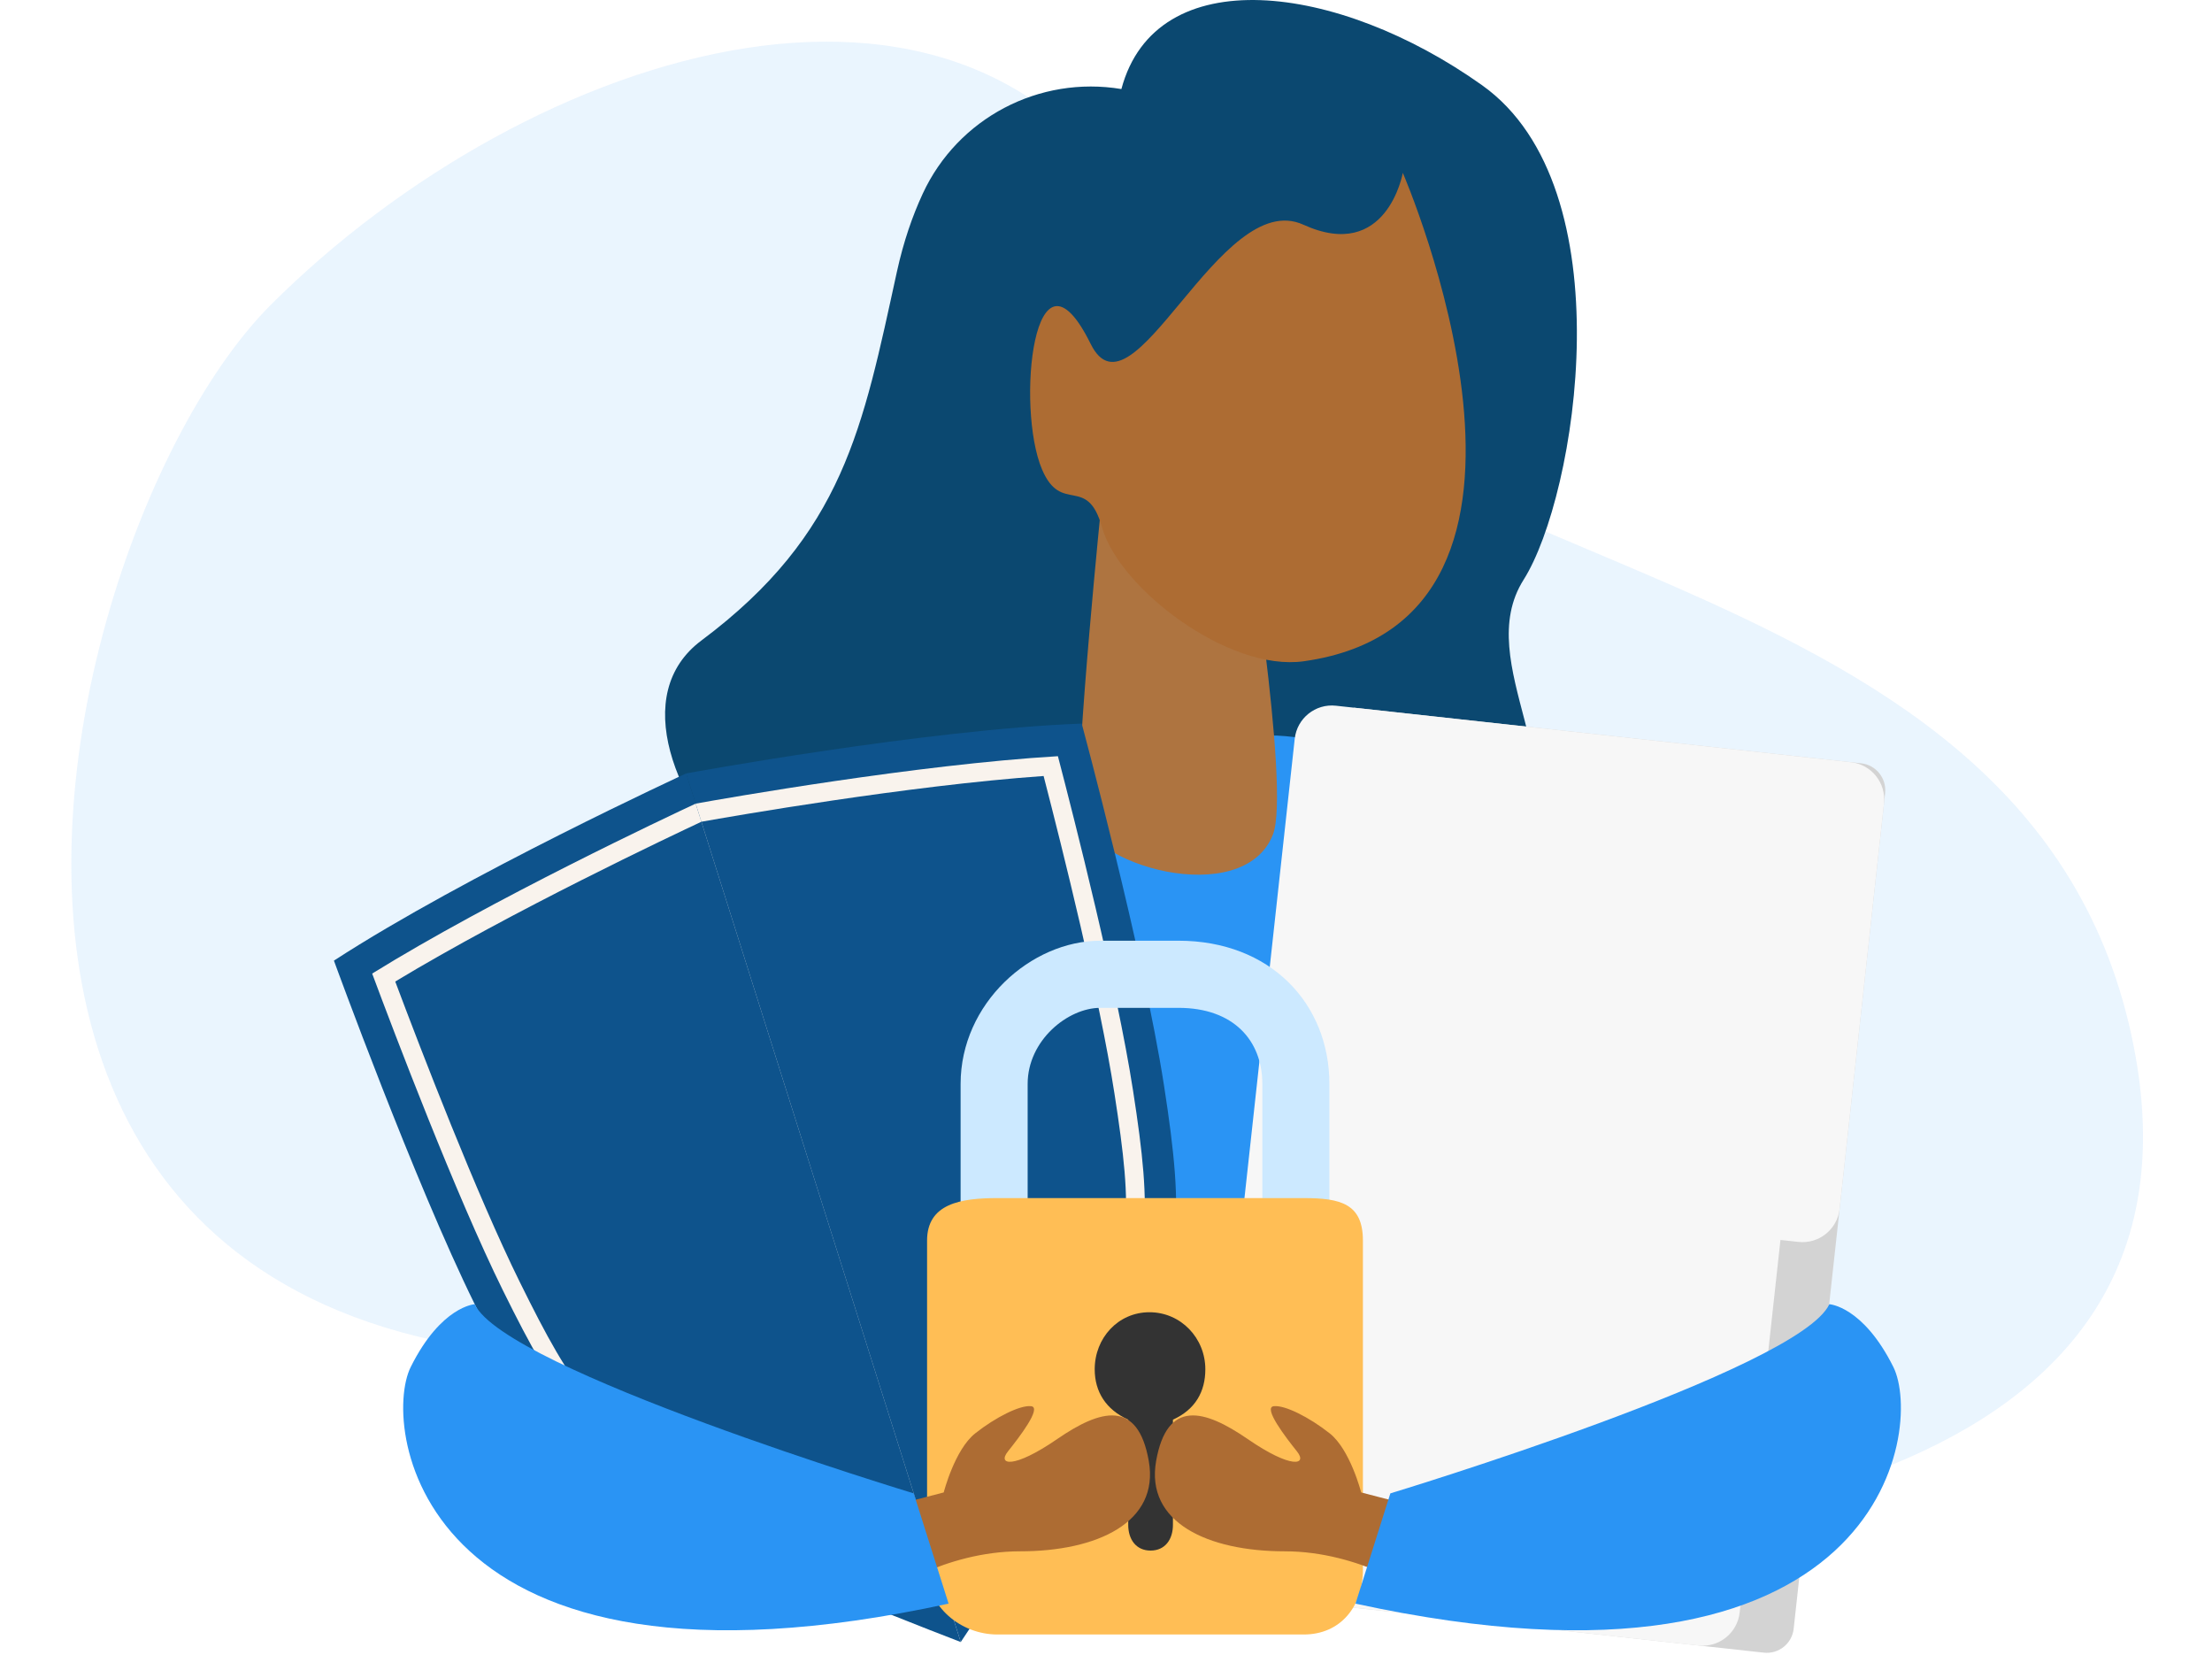
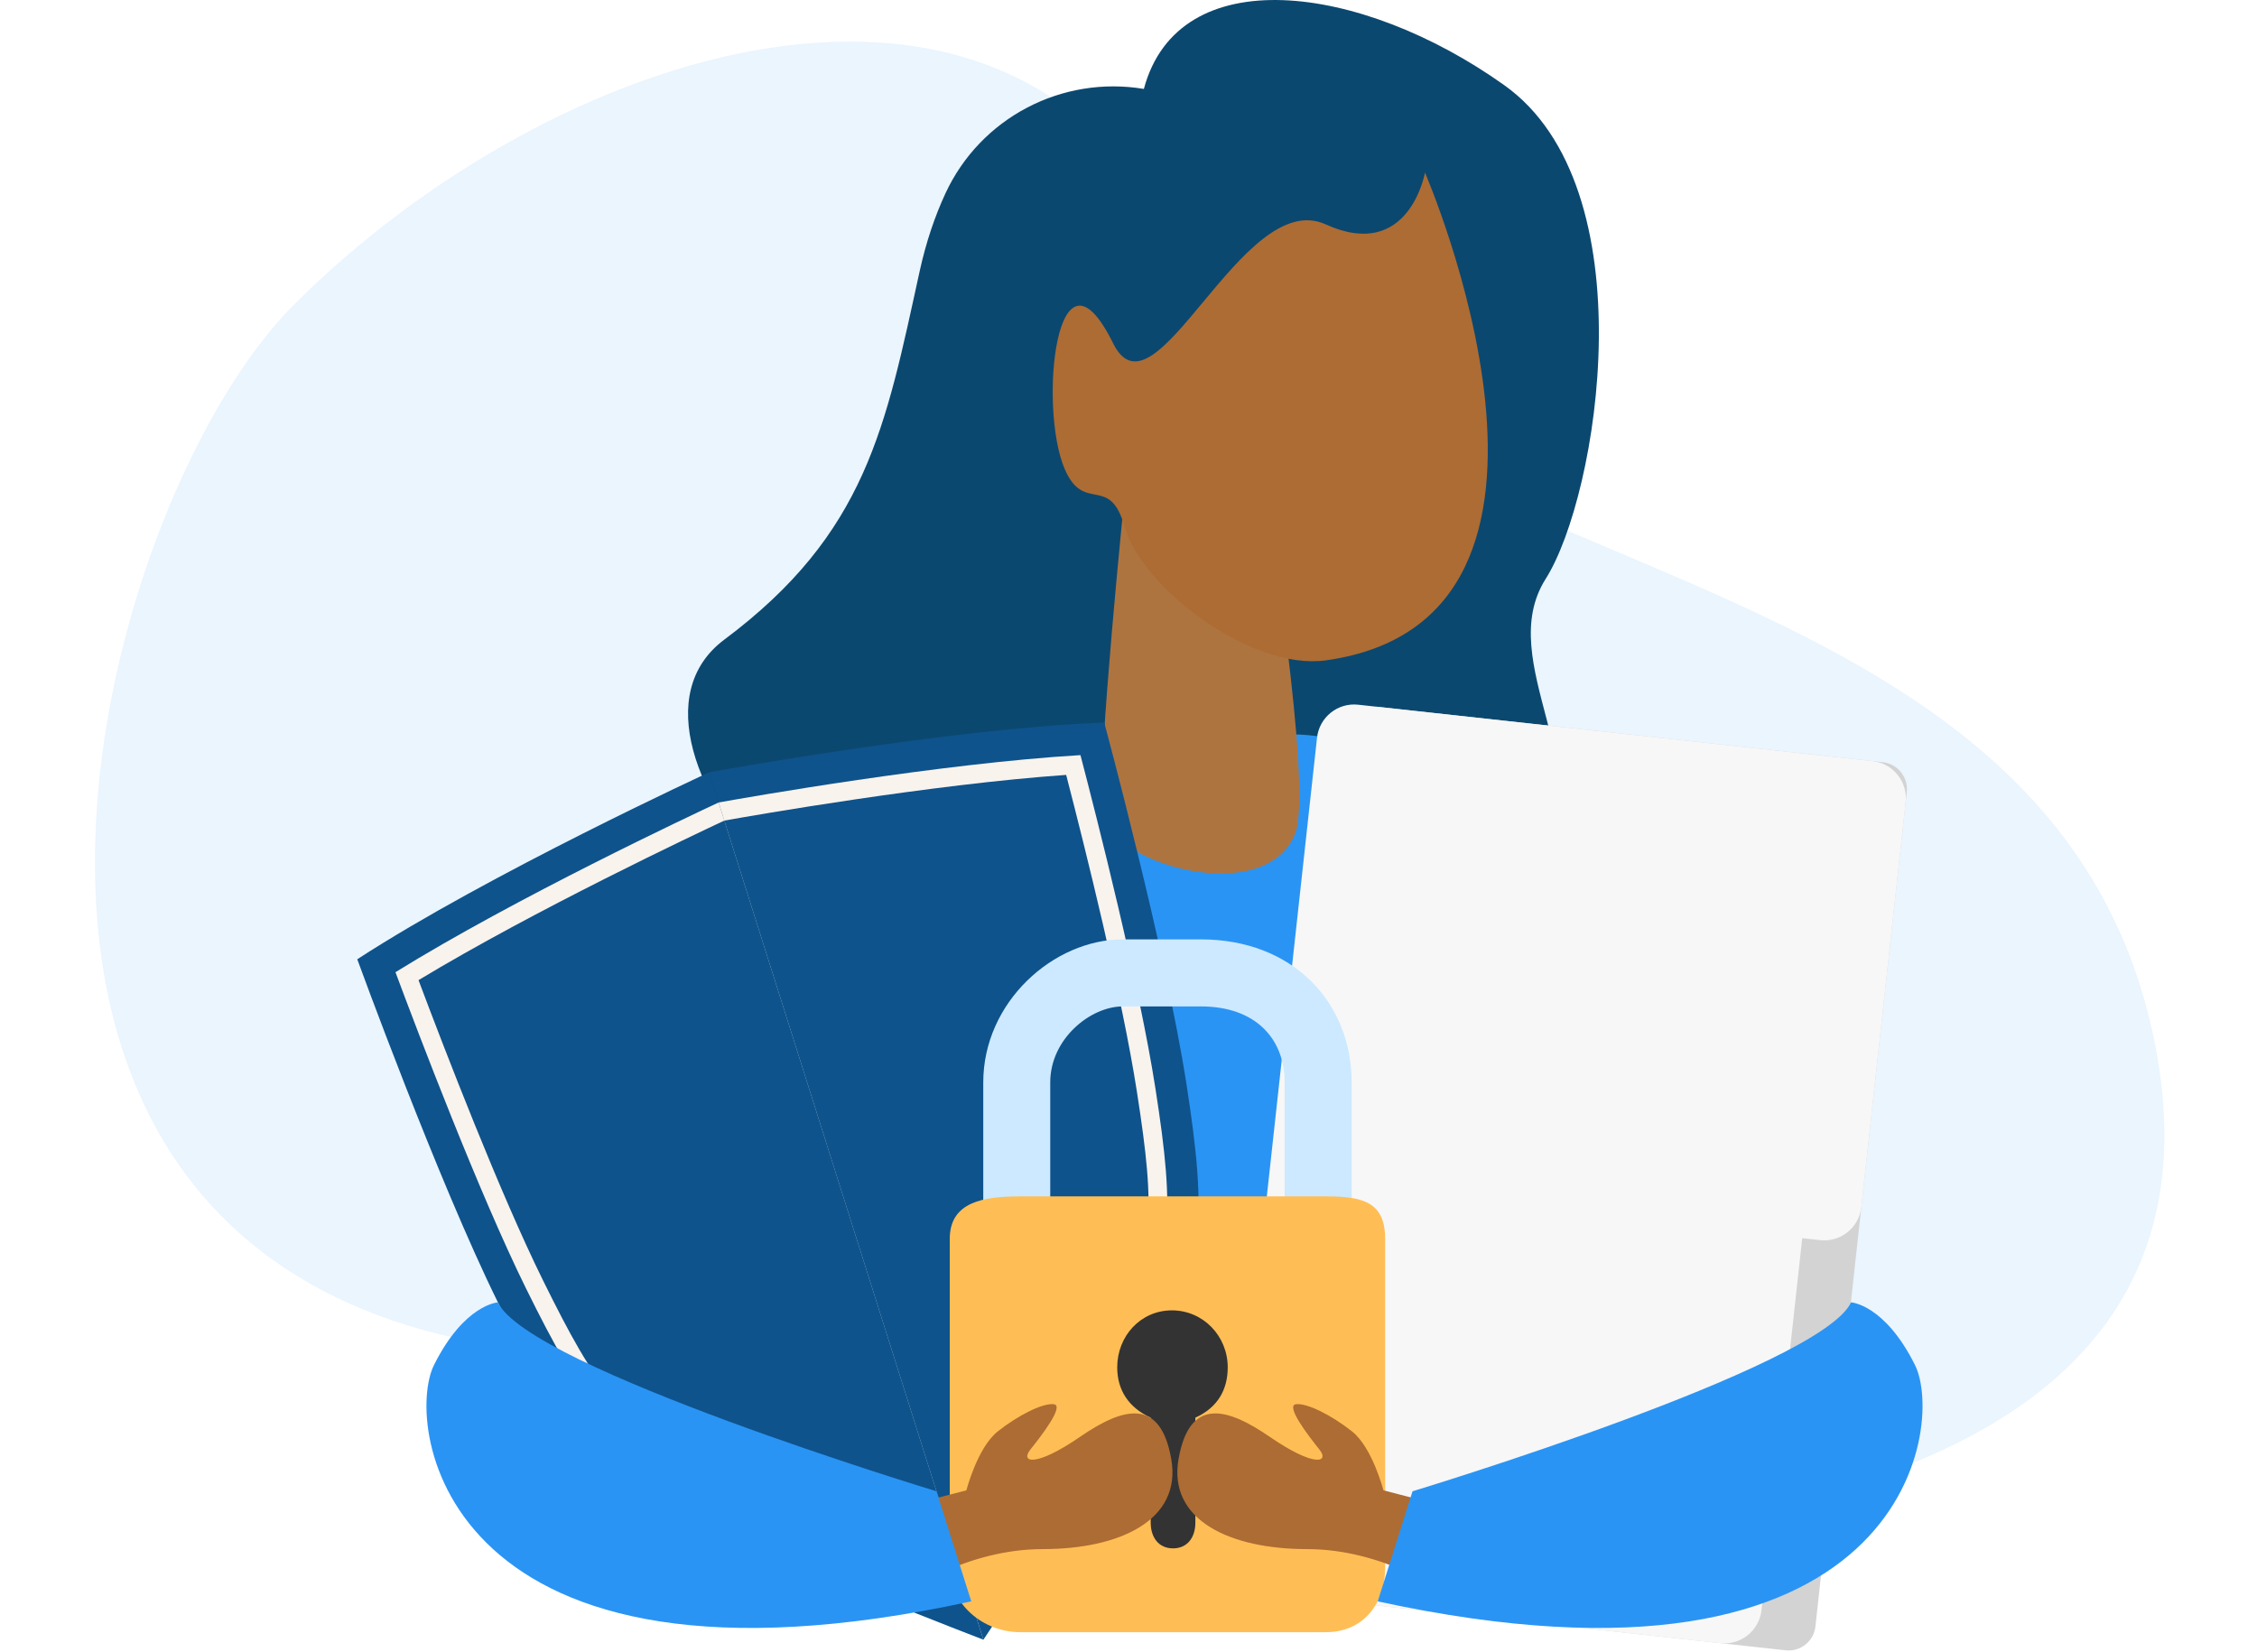
- <svg xmlns="http://www.w3.org/2000/svg" width="420" height="314" viewBox="0 0 520 414" fill="none">
+ <svg xmlns="http://www.w3.org/2000/svg" width="470" height="344" viewBox="0 0 520 414" fill="none">
  <path opacity="0.1" d="M361.381 386.872C372.16 381.781 543.996 384.186 516.666 258.899C489.335 133.611 314.77 148.535 272.235 61.481C229.7 -25.565 115.411 11.743 50.812 76.406C-14.811 142.099 -78.385 439.535 299.135 305.455C446.056 253.277 354.157 382.288 354.157 382.288" fill="#2A94F4" />
  <path d="M263.852 22.287C243.281 18.859 222.887 29.538 214.119 48.478C211.559 54.004 209.31 60.463 207.663 67.975C199.107 107.001 194.382 133.653 158.71 160.305C123.038 186.957 201.137 269.646 241.008 235.443C280.879 201.24 348.388 244.231 363.604 218.924C378.816 193.62 351.305 166.015 364.556 145.077C377.802 124.135 390.293 47.037 354.161 21.338C318.025 -4.365 272.5 -10.075 263.852 22.287Z" fill="#0B4870" />
  <path d="M253.211 184.102C253.211 184.102 166.779 176.248 183.891 381.781H372.16C372.16 381.781 389.99 188.383 302.809 184.102H253.211Z" fill="#2A94F4" />
  <path d="M259.011 124.373C259.011 124.373 252.355 189.813 253.307 203.139C254.259 216.465 294.391 227.885 301.799 208.849C306.287 197.317 294.391 124.373 294.391 124.373H259.011Z" fill="#AE7440" />
  <path d="M334.304 43.264C334.304 43.264 382.804 155.191 309.53 165.497C290.621 168.156 263.283 147.217 259.007 131.985C255.257 118.644 248.866 128.892 243.999 117.518C237.354 101.982 241.93 57.278 256.155 86.059C266.615 107.228 288.483 46.714 309.403 56.233C330.324 65.754 334.304 43.264 334.304 43.264Z" fill="#AD6C33" />
  <path d="M223.635 410.965L154.887 193.574C154.887 193.574 99.819 218.939 66.716 240.423C66.716 240.423 86.952 296.003 101.969 326.417C116.985 356.831 124.739 366.683 149.651 379.452C174.563 392.225 223.635 410.965 223.635 410.965Z" fill="#0E538C" />
  <path d="M223.635 410.965L154.887 193.574C154.887 193.574 214.503 182.596 253.925 181.094C253.925 181.094 269.325 238.206 274.53 271.729C279.735 305.252 279.056 317.779 266.024 342.575C252.992 367.371 223.635 410.965 223.635 410.965Z" fill="#0E538C" />
  <path d="M76.289 243.663C81.909 258.749 97.213 299.034 109.012 322.935C123.192 351.662 129.875 360.485 153.232 372.455C172.456 382.307 206.907 396.01 220.599 401.359L157.278 201.133C150.469 204.303 106.414 225.007 76.289 243.663Z" fill="#F9F3ED" />
  <path d="M259.073 338.913C271.291 315.669 271.686 304.599 266.769 272.939C262.681 246.606 252.033 204.837 247.96 189.259C212.599 191.357 164.667 199.803 157.278 201.133L220.595 401.359C228.721 389.097 249.016 358.049 259.073 338.913Z" fill="#F9F3ED" />
  <path d="M82.066 245.657C88.687 263.291 102.429 298.954 113.235 320.845C126.839 348.404 132.758 356.662 155.378 368.259C172.913 377.247 203.333 389.504 218.768 395.576L158.71 205.667C151.808 208.895 111.25 228.027 82.066 245.657Z" fill="#0E538C" />
  <path d="M254.904 336.715C266.738 314.201 266.83 304.041 262.113 273.662C258.37 249.546 249.104 212.461 244.379 194.216C210.377 196.61 166.211 204.33 158.71 205.667L218.768 395.572C227.896 381.723 245.726 354.176 254.904 336.715Z" fill="#0E538C" />
  <path d="M304.421 400.433L424.694 413.624C428.406 414.032 431.749 411.349 432.156 407.63L455.045 198.512C455.452 194.796 452.773 191.449 449.057 191.042L322.059 177.113L298.433 392.959C298.026 396.682 300.709 400.025 304.421 400.433Z" fill="#D3D3D3" />
  <path d="M446.489 190.765L441.991 190.274L322.059 177.117L317.56 176.625C312.428 176.06 307.811 179.772 307.246 184.909L284.917 388.878C284.353 394.016 288.061 398.638 293.193 399.203L408.327 411.834C413.459 412.398 418.077 408.687 418.641 403.549L428.844 310.332L433.342 310.823C438.474 311.388 443.092 307.676 443.657 302.539L454.761 201.09C455.33 195.953 451.621 191.33 446.489 190.765Z" fill="#F7F7F7" />
  <path d="M240.387 305.455V271.287C240.387 260.366 250.459 252.243 258.57 252.243H278.154C291.861 252.243 299.135 260.366 299.135 271.287V305.455H315.921V271.287C315.921 251.121 301.093 235.44 278.154 235.44H258.57C241.223 235.44 223.601 251.121 223.601 271.287V305.455H240.387Z" fill="#CCE9FF" />
  <path d="M324.316 392.836C324.316 402.077 318.72 409.079 309.488 409.079H232.832C223.601 409.079 215.206 402.077 215.206 392.836V310.497C215.206 301.255 223.597 299.853 232.832 299.853H309.488C318.72 299.853 324.316 301.252 324.316 310.497V392.836Z" fill="#FFBE55" />
  <path d="M284.868 342.706C284.868 334.863 278.714 328.423 270.88 328.423C263.045 328.423 257.172 334.863 257.172 342.706C257.172 348.308 259.971 352.788 265.564 355.309V381.635C265.564 385.274 267.521 388.075 271.16 388.075C274.799 388.075 276.757 385.274 276.757 381.635V355.309C282.349 352.785 284.868 348.304 284.868 342.706Z" fill="#333333" />
  <path d="M196.88 379.352L219.374 373.527C219.374 373.527 222.111 362.814 227.247 358.748C232.383 354.683 238.54 351.601 241.277 351.943C244.014 352.285 238.199 359.824 235.458 363.248C232.717 366.672 236.828 367.702 247.78 360.166C258.731 352.631 267.97 350.206 270.707 365.634C273.444 381.062 257.702 388.259 238.536 388.259C219.37 388.259 204.323 399.057 204.323 399.057C204.323 399.057 175.753 396.483 196.88 379.352Z" fill="#AD6C33" />
  <path d="M101.969 326.417C101.969 326.417 93.562 326.878 85.954 342.106C78.346 357.334 88.05 430.147 220.595 401.355L211.866 373.761C211.87 373.761 109.554 342.802 101.969 326.417Z" fill="#2A94F4" />
  <path d="M346.376 379.352L323.882 373.527C323.882 373.527 321.146 362.814 316.01 358.748C310.874 354.683 304.717 351.601 301.98 351.943C299.243 352.285 305.058 359.824 307.799 363.248C310.54 366.672 306.429 367.702 295.477 360.166C284.526 352.631 275.287 350.206 272.55 365.634C269.813 381.062 285.555 388.259 304.72 388.259C323.886 388.259 338.933 399.057 338.933 399.057C338.933 399.057 367.5 396.483 346.376 379.352Z" fill="#AD6C33" />
  <path d="M441.085 326.417C441.085 326.417 449.491 326.878 457.099 342.106C464.707 357.334 455.003 430.147 322.458 401.355L331.187 373.761C331.183 373.761 433.5 342.802 441.085 326.417Z" fill="#2A94F4" />
</svg>
